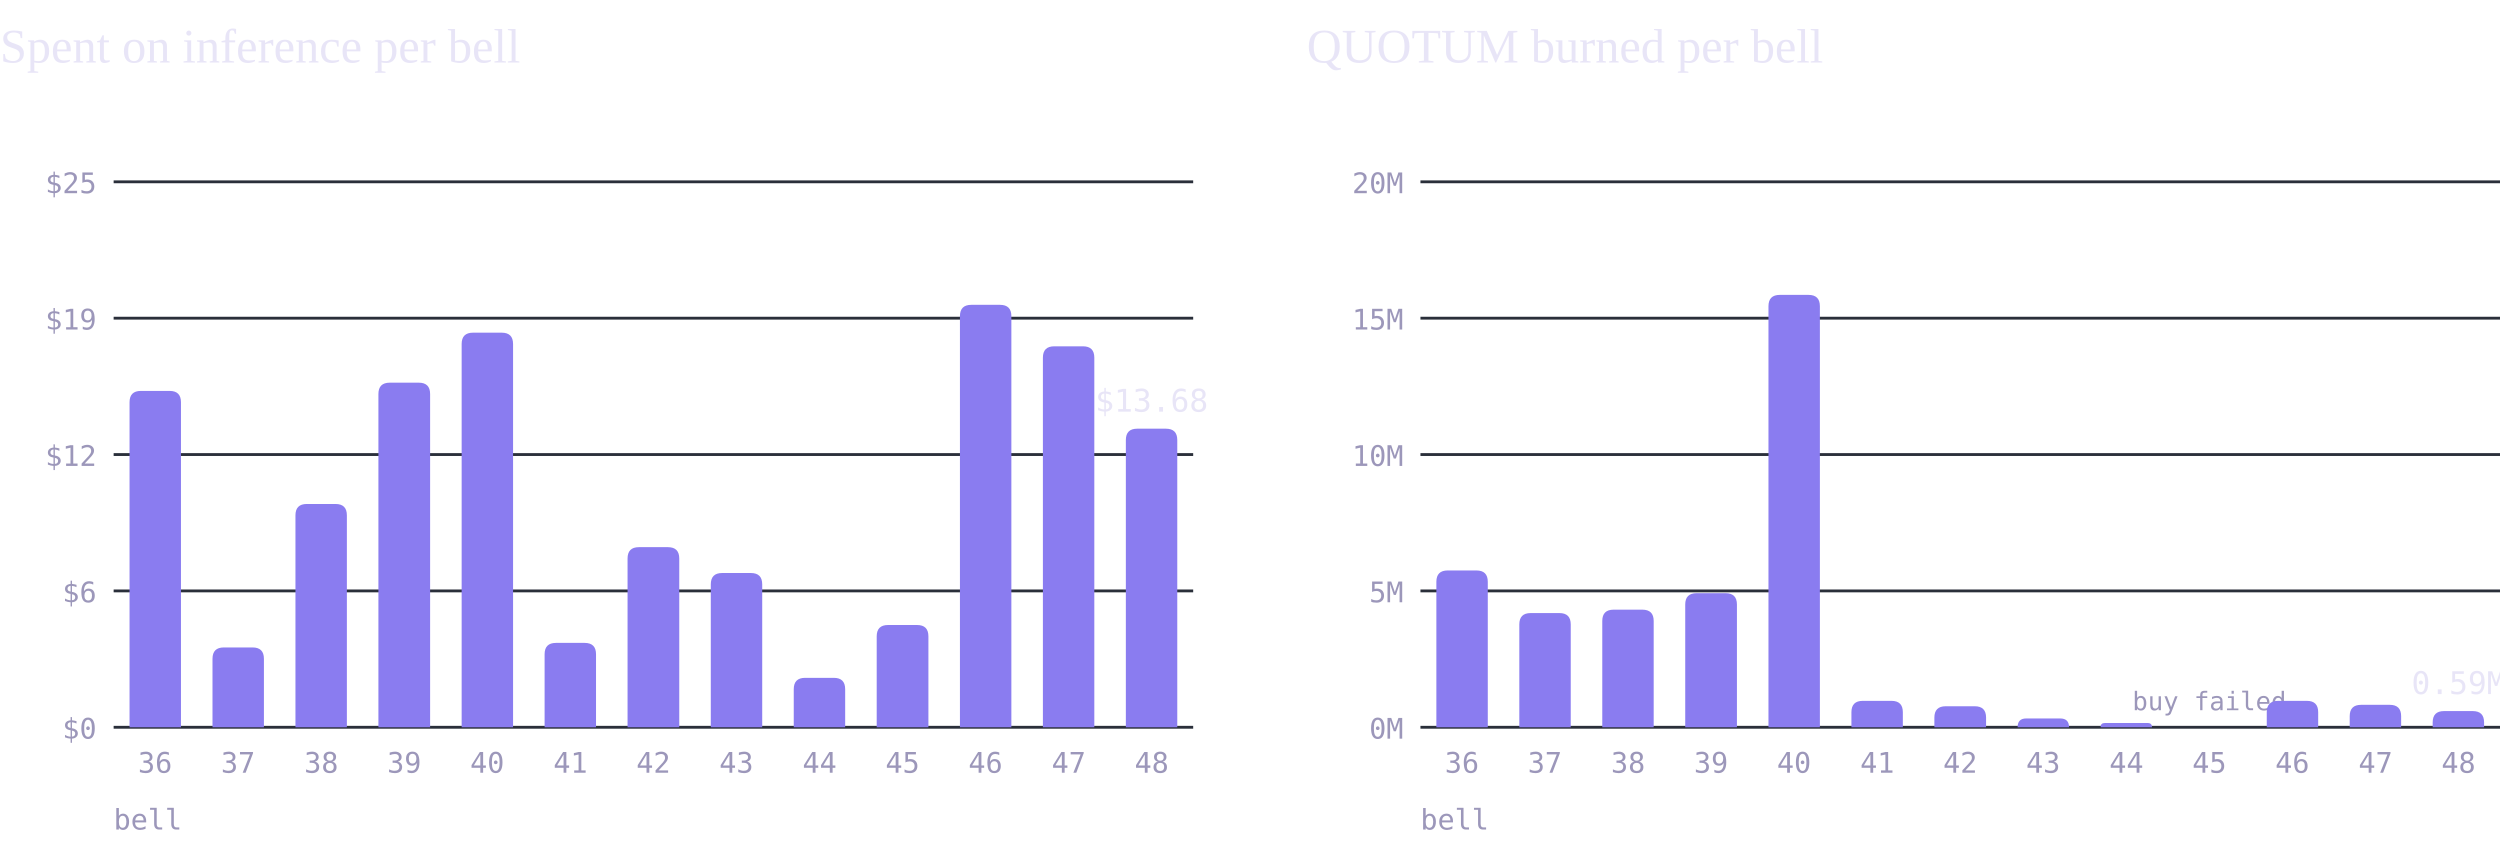
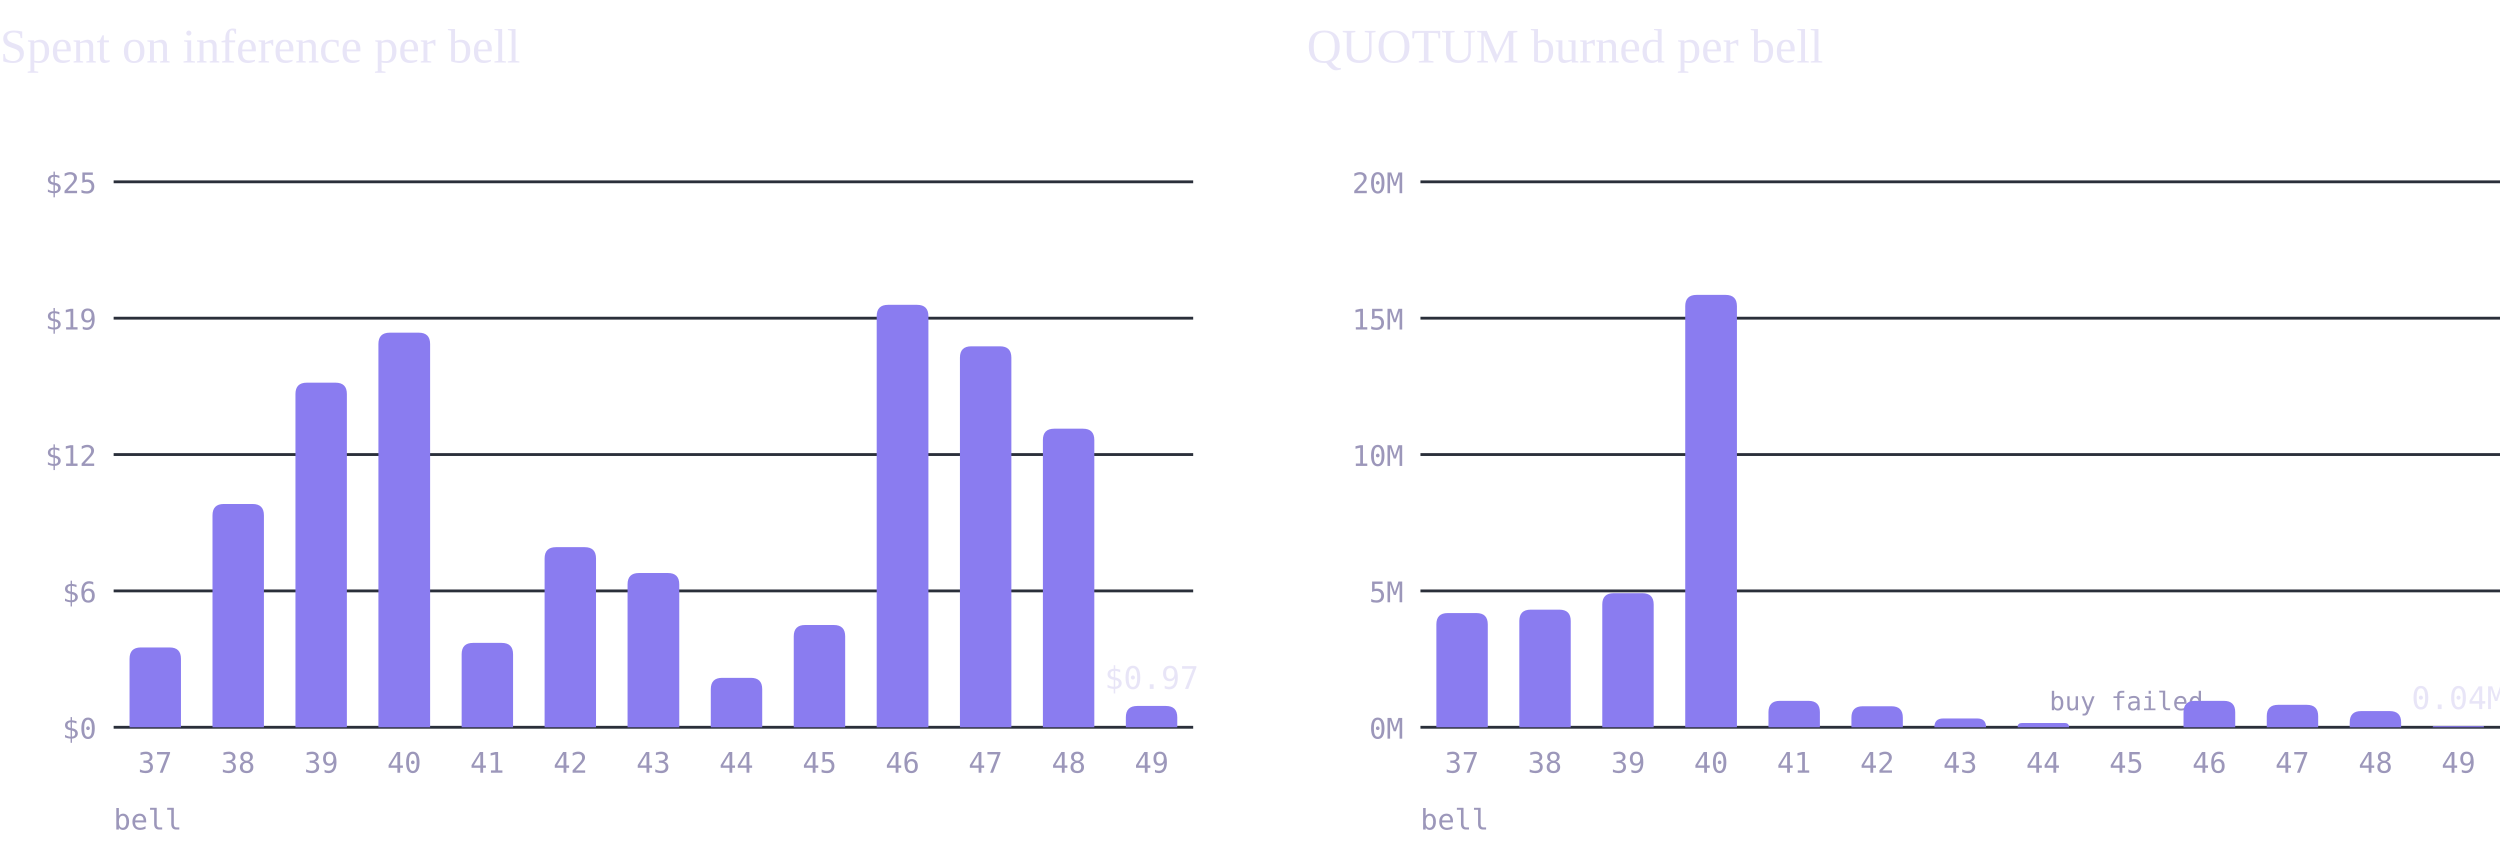
- <svg xmlns="http://www.w3.org/2000/svg" viewBox="0 0 880 300" width="880" height="300" role="img" aria-label="quotum bells 1 to 48: inference spent and QUOTUM burned per bell">
+ <svg xmlns="http://www.w3.org/2000/svg" viewBox="0 0 880 300" width="880" height="300" role="img" aria-label="quotum bells 1 to 49: inference spent and QUOTUM burned per bell">
  <text x="0" y="22" font-family="Georgia,'Times New Roman',serif" font-size="17" fill="#e8e5f7">Spent on inference per bell</text>
  <line x1="40" x2="420" y1="256.0" y2="256.0" stroke="#2a2f3a" stroke-width="1" />
  <text x="34" y="260.0" text-anchor="end" font-family="ui-monospace,SFMono-Regular,Menlo,monospace" font-size="10" fill="#9c97ba">$0</text>
  <line x1="40" x2="420" y1="208.0" y2="208.0" stroke="#2a2f3a" stroke-width="1" />
  <text x="34" y="212.0" text-anchor="end" font-family="ui-monospace,SFMono-Regular,Menlo,monospace" font-size="10" fill="#9c97ba">$6</text>
  <line x1="40" x2="420" y1="160.0" y2="160.0" stroke="#2a2f3a" stroke-width="1" />
  <text x="34" y="164.0" text-anchor="end" font-family="ui-monospace,SFMono-Regular,Menlo,monospace" font-size="10" fill="#9c97ba">$12</text>
  <line x1="40" x2="420" y1="112.0" y2="112.0" stroke="#2a2f3a" stroke-width="1" />
  <text x="34" y="116.0" text-anchor="end" font-family="ui-monospace,SFMono-Regular,Menlo,monospace" font-size="10" fill="#9c97ba">$19</text>
  <line x1="40" x2="420" y1="64.0" y2="64.0" stroke="#2a2f3a" stroke-width="1" />
  <text x="34" y="68.0" text-anchor="end" font-family="ui-monospace,SFMono-Regular,Menlo,monospace" font-size="10" fill="#9c97ba">$25</text>
-   <path d="M45.6,256.0 V141.6 Q45.6,137.6 49.6,137.6 H59.7 Q63.7,137.6 63.7,141.6 V256.0 Z" fill="#8a7cf0" />
-   <text x="54.6" y="272" text-anchor="middle" font-family="ui-monospace,SFMono-Regular,Menlo,monospace" font-size="10" fill="#9c97ba">36</text>
-   <path d="M74.8,256.0 V231.9 Q74.8,227.9 78.8,227.9 H88.9 Q92.9,227.9 92.9,231.9 V256.0 Z" fill="#8a7cf0" />
-   <text x="83.8" y="272" text-anchor="middle" font-family="ui-monospace,SFMono-Regular,Menlo,monospace" font-size="10" fill="#9c97ba">37</text>
-   <path d="M104.0,256.0 V181.4 Q104.0,177.4 108.0,177.4 H118.1 Q122.1,177.4 122.1,181.4 V256.0 Z" fill="#8a7cf0" />
-   <text x="113.1" y="272" text-anchor="middle" font-family="ui-monospace,SFMono-Regular,Menlo,monospace" font-size="10" fill="#9c97ba">38</text>
-   <path d="M133.2,256.0 V138.7 Q133.2,134.7 137.2,134.7 H147.4 Q151.4,134.7 151.4,138.7 V256.0 Z" fill="#8a7cf0" />
-   <text x="142.3" y="272" text-anchor="middle" font-family="ui-monospace,SFMono-Regular,Menlo,monospace" font-size="10" fill="#9c97ba">39</text>
-   <path d="M162.5,256.0 V121.1 Q162.5,117.1 166.5,117.1 H176.6 Q180.6,117.1 180.6,121.1 V256.0 Z" fill="#8a7cf0" />
-   <text x="171.5" y="272" text-anchor="middle" font-family="ui-monospace,SFMono-Regular,Menlo,monospace" font-size="10" fill="#9c97ba">40</text>
-   <path d="M191.7,256.0 V230.3 Q191.7,226.3 195.7,226.3 H205.8 Q209.8,226.3 209.8,230.3 V256.0 Z" fill="#8a7cf0" />
-   <text x="200.8" y="272" text-anchor="middle" font-family="ui-monospace,SFMono-Regular,Menlo,monospace" font-size="10" fill="#9c97ba">41</text>
-   <path d="M220.9,256.0 V196.6 Q220.9,192.6 224.9,192.6 H235.1 Q239.1,192.6 239.1,196.6 V256.0 Z" fill="#8a7cf0" />
-   <text x="230.0" y="272" text-anchor="middle" font-family="ui-monospace,SFMono-Regular,Menlo,monospace" font-size="10" fill="#9c97ba">42</text>
-   <path d="M250.2,256.0 V205.7 Q250.2,201.7 254.2,201.7 H264.3 Q268.3,201.7 268.3,205.7 V256.0 Z" fill="#8a7cf0" />
-   <text x="259.2" y="272" text-anchor="middle" font-family="ui-monospace,SFMono-Regular,Menlo,monospace" font-size="10" fill="#9c97ba">43</text>
-   <path d="M279.4,256.0 V242.6 Q279.4,238.6 283.4,238.6 H293.5 Q297.5,238.6 297.5,242.6 V256.0 Z" fill="#8a7cf0" />
-   <text x="288.5" y="272" text-anchor="middle" font-family="ui-monospace,SFMono-Regular,Menlo,monospace" font-size="10" fill="#9c97ba">44</text>
-   <path d="M308.6,256.0 V224.0 Q308.6,220.0 312.6,220.0 H322.8 Q326.8,220.0 326.8,224.0 V256.0 Z" fill="#8a7cf0" />
-   <text x="317.7" y="272" text-anchor="middle" font-family="ui-monospace,SFMono-Regular,Menlo,monospace" font-size="10" fill="#9c97ba">45</text>
-   <path d="M337.9,256.0 V111.3 Q337.9,107.3 341.9,107.3 H352.0 Q356.0,107.3 356.0,111.3 V256.0 Z" fill="#8a7cf0" />
-   <text x="346.9" y="272" text-anchor="middle" font-family="ui-monospace,SFMono-Regular,Menlo,monospace" font-size="10" fill="#9c97ba">46</text>
-   <path d="M367.1,256.0 V125.9 Q367.1,121.9 371.1,121.9 H381.2 Q385.2,121.9 385.2,125.9 V256.0 Z" fill="#8a7cf0" />
-   <text x="376.2" y="272" text-anchor="middle" font-family="ui-monospace,SFMono-Regular,Menlo,monospace" font-size="10" fill="#9c97ba">47</text>
-   <path d="M396.3,256.0 V154.9 Q396.3,150.9 400.3,150.9 H410.4 Q414.4,150.9 414.4,154.9 V256.0 Z" fill="#8a7cf0" />
-   <text x="405.4" y="272" text-anchor="middle" font-family="ui-monospace,SFMono-Regular,Menlo,monospace" font-size="10" fill="#9c97ba">48</text>
-   <text x="405.4" y="144.9" text-anchor="middle" font-family="ui-monospace,SFMono-Regular,Menlo,monospace" font-size="11" fill="#e8e5f7">$13.68</text>
+   <path d="M45.6,256.0 V231.9 Q45.6,227.9 49.6,227.9 H59.7 Q63.7,227.9 63.7,231.9 V256.0 Z" fill="#8a7cf0" />
+   <text x="54.6" y="272" text-anchor="middle" font-family="ui-monospace,SFMono-Regular,Menlo,monospace" font-size="10" fill="#9c97ba">37</text>
+   <path d="M74.8,256.0 V181.4 Q74.8,177.4 78.8,177.4 H88.9 Q92.9,177.4 92.9,181.4 V256.0 Z" fill="#8a7cf0" />
+   <text x="83.8" y="272" text-anchor="middle" font-family="ui-monospace,SFMono-Regular,Menlo,monospace" font-size="10" fill="#9c97ba">38</text>
+   <path d="M104.0,256.0 V138.7 Q104.0,134.7 108.0,134.7 H118.1 Q122.1,134.7 122.1,138.7 V256.0 Z" fill="#8a7cf0" />
+   <text x="113.1" y="272" text-anchor="middle" font-family="ui-monospace,SFMono-Regular,Menlo,monospace" font-size="10" fill="#9c97ba">39</text>
+   <path d="M133.2,256.0 V121.1 Q133.2,117.1 137.2,117.1 H147.4 Q151.4,117.1 151.4,121.1 V256.0 Z" fill="#8a7cf0" />
+   <text x="142.3" y="272" text-anchor="middle" font-family="ui-monospace,SFMono-Regular,Menlo,monospace" font-size="10" fill="#9c97ba">40</text>
+   <path d="M162.5,256.0 V230.3 Q162.5,226.3 166.5,226.3 H176.6 Q180.6,226.3 180.6,230.3 V256.0 Z" fill="#8a7cf0" />
+   <text x="171.5" y="272" text-anchor="middle" font-family="ui-monospace,SFMono-Regular,Menlo,monospace" font-size="10" fill="#9c97ba">41</text>
+   <path d="M191.7,256.0 V196.6 Q191.7,192.6 195.7,192.6 H205.8 Q209.8,192.6 209.8,196.6 V256.0 Z" fill="#8a7cf0" />
+   <text x="200.8" y="272" text-anchor="middle" font-family="ui-monospace,SFMono-Regular,Menlo,monospace" font-size="10" fill="#9c97ba">42</text>
+   <path d="M220.9,256.0 V205.7 Q220.9,201.7 224.9,201.7 H235.1 Q239.1,201.7 239.1,205.7 V256.0 Z" fill="#8a7cf0" />
+   <text x="230.0" y="272" text-anchor="middle" font-family="ui-monospace,SFMono-Regular,Menlo,monospace" font-size="10" fill="#9c97ba">43</text>
+   <path d="M250.2,256.0 V242.6 Q250.2,238.6 254.2,238.6 H264.3 Q268.3,238.6 268.3,242.6 V256.0 Z" fill="#8a7cf0" />
+   <text x="259.2" y="272" text-anchor="middle" font-family="ui-monospace,SFMono-Regular,Menlo,monospace" font-size="10" fill="#9c97ba">44</text>
+   <path d="M279.4,256.0 V224.0 Q279.4,220.0 283.4,220.0 H293.5 Q297.5,220.0 297.5,224.0 V256.0 Z" fill="#8a7cf0" />
+   <text x="288.5" y="272" text-anchor="middle" font-family="ui-monospace,SFMono-Regular,Menlo,monospace" font-size="10" fill="#9c97ba">45</text>
+   <path d="M308.6,256.0 V111.3 Q308.6,107.3 312.6,107.3 H322.8 Q326.8,107.3 326.8,111.3 V256.0 Z" fill="#8a7cf0" />
+   <text x="317.7" y="272" text-anchor="middle" font-family="ui-monospace,SFMono-Regular,Menlo,monospace" font-size="10" fill="#9c97ba">46</text>
+   <path d="M337.9,256.0 V125.9 Q337.9,121.9 341.9,121.9 H352.0 Q356.0,121.9 356.0,125.9 V256.0 Z" fill="#8a7cf0" />
+   <text x="346.9" y="272" text-anchor="middle" font-family="ui-monospace,SFMono-Regular,Menlo,monospace" font-size="10" fill="#9c97ba">47</text>
+   <path d="M367.1,256.0 V154.9 Q367.1,150.9 371.1,150.9 H381.2 Q385.2,150.9 385.2,154.9 V256.0 Z" fill="#8a7cf0" />
+   <text x="376.2" y="272" text-anchor="middle" font-family="ui-monospace,SFMono-Regular,Menlo,monospace" font-size="10" fill="#9c97ba">48</text>
+   <path d="M396.3,256.0 V252.5 Q396.3,248.5 400.3,248.5 H410.4 Q414.4,248.5 414.4,252.5 V256.0 Z" fill="#8a7cf0" />
+   <text x="405.4" y="272" text-anchor="middle" font-family="ui-monospace,SFMono-Regular,Menlo,monospace" font-size="10" fill="#9c97ba">49</text>
+   <text x="405.4" y="242.5" text-anchor="middle" font-family="ui-monospace,SFMono-Regular,Menlo,monospace" font-size="11" fill="#e8e5f7">$0.97</text>
  <text x="40" y="292" font-family="ui-monospace,SFMono-Regular,Menlo,monospace" font-size="10" fill="#9c97ba">bell</text>
  <text x="460" y="22" font-family="Georgia,'Times New Roman',serif" font-size="17" fill="#e8e5f7">QUOTUM burned per bell</text>
  <line x1="500" x2="880" y1="256.0" y2="256.0" stroke="#2a2f3a" stroke-width="1" />
  <text x="494" y="260.0" text-anchor="end" font-family="ui-monospace,SFMono-Regular,Menlo,monospace" font-size="10" fill="#9c97ba">0M</text>
  <line x1="500" x2="880" y1="208.0" y2="208.0" stroke="#2a2f3a" stroke-width="1" />
  <text x="494" y="212.0" text-anchor="end" font-family="ui-monospace,SFMono-Regular,Menlo,monospace" font-size="10" fill="#9c97ba">5M</text>
  <line x1="500" x2="880" y1="160.0" y2="160.0" stroke="#2a2f3a" stroke-width="1" />
  <text x="494" y="164.0" text-anchor="end" font-family="ui-monospace,SFMono-Regular,Menlo,monospace" font-size="10" fill="#9c97ba">10M</text>
  <line x1="500" x2="880" y1="112.0" y2="112.0" stroke="#2a2f3a" stroke-width="1" />
  <text x="494" y="116.0" text-anchor="end" font-family="ui-monospace,SFMono-Regular,Menlo,monospace" font-size="10" fill="#9c97ba">15M</text>
  <line x1="500" x2="880" y1="64.0" y2="64.0" stroke="#2a2f3a" stroke-width="1" />
  <text x="494" y="68.0" text-anchor="end" font-family="ui-monospace,SFMono-Regular,Menlo,monospace" font-size="10" fill="#9c97ba">20M</text>
-   <path d="M505.6,256.0 V204.8 Q505.6,200.8 509.6,200.8 H519.7 Q523.7,200.8 523.7,204.8 V256.0 Z" fill="#8a7cf0" />
-   <text x="514.6" y="272" text-anchor="middle" font-family="ui-monospace,SFMono-Regular,Menlo,monospace" font-size="10" fill="#9c97ba">36</text>
-   <path d="M534.8,256.0 V219.8 Q534.8,215.8 538.8,215.8 H548.9 Q552.9,215.8 552.9,219.8 V256.0 Z" fill="#8a7cf0" />
-   <text x="543.8" y="272" text-anchor="middle" font-family="ui-monospace,SFMono-Regular,Menlo,monospace" font-size="10" fill="#9c97ba">37</text>
-   <path d="M564.0,256.0 V218.6 Q564.0,214.6 568.0,214.6 H578.1 Q582.1,214.6 582.1,218.6 V256.0 Z" fill="#8a7cf0" />
-   <text x="573.1" y="272" text-anchor="middle" font-family="ui-monospace,SFMono-Regular,Menlo,monospace" font-size="10" fill="#9c97ba">38</text>
-   <path d="M593.2,256.0 V212.8 Q593.2,208.8 597.2,208.8 H607.4 Q611.4,208.8 611.4,212.8 V256.0 Z" fill="#8a7cf0" />
-   <text x="602.3" y="272" text-anchor="middle" font-family="ui-monospace,SFMono-Regular,Menlo,monospace" font-size="10" fill="#9c97ba">39</text>
-   <path d="M622.5,256.0 V107.8 Q622.5,103.8 626.5,103.8 H636.6 Q640.6,103.8 640.6,107.8 V256.0 Z" fill="#8a7cf0" />
-   <text x="631.5" y="272" text-anchor="middle" font-family="ui-monospace,SFMono-Regular,Menlo,monospace" font-size="10" fill="#9c97ba">40</text>
-   <path d="M651.7,256.0 V250.7 Q651.7,246.7 655.7,246.7 H665.8 Q669.8,246.7 669.8,250.7 V256.0 Z" fill="#8a7cf0" />
-   <text x="660.8" y="272" text-anchor="middle" font-family="ui-monospace,SFMono-Regular,Menlo,monospace" font-size="10" fill="#9c97ba">41</text>
-   <path d="M680.9,256.0 V252.6 Q680.9,248.6 684.9,248.6 H695.1 Q699.1,248.6 699.1,252.6 V256.0 Z" fill="#8a7cf0" />
-   <text x="690.0" y="272" text-anchor="middle" font-family="ui-monospace,SFMono-Regular,Menlo,monospace" font-size="10" fill="#9c97ba">42</text>
-   <path d="M710.2,256.0 V256.0 Q710.2,252.9 713.2,252.9 H725.2 Q728.3,252.9 728.3,256.0 V256.0 Z" fill="#8a7cf0" />
-   <text x="719.2" y="272" text-anchor="middle" font-family="ui-monospace,SFMono-Regular,Menlo,monospace" font-size="10" fill="#9c97ba">43</text>
-   <path d="M739.4,256.0 V256.0 Q739.4,254.5 740.9,254.5 H756.0 Q757.5,254.5 757.5,256.0 V256.0 Z" fill="#8a7cf0" />
-   <text x="748.5" y="272" text-anchor="middle" font-family="ui-monospace,SFMono-Regular,Menlo,monospace" font-size="10" fill="#9c97ba">44</text>
-   <text x="777.7" y="272" text-anchor="middle" font-family="ui-monospace,SFMono-Regular,Menlo,monospace" font-size="10" fill="#9c97ba">45</text>
-   <text x="777.7" y="250" text-anchor="middle" font-family="ui-monospace,SFMono-Regular,Menlo,monospace" font-size="9" fill="#9c97ba">buy failed</text>
-   <path d="M797.9,256.0 V250.7 Q797.9,246.7 801.9,246.7 H812.0 Q816.0,246.7 816.0,250.7 V256.0 Z" fill="#8a7cf0" />
-   <text x="806.9" y="272" text-anchor="middle" font-family="ui-monospace,SFMono-Regular,Menlo,monospace" font-size="10" fill="#9c97ba">46</text>
-   <path d="M827.1,256.0 V252.1 Q827.1,248.1 831.1,248.1 H841.2 Q845.2,248.1 845.2,252.1 V256.0 Z" fill="#8a7cf0" />
-   <text x="836.2" y="272" text-anchor="middle" font-family="ui-monospace,SFMono-Regular,Menlo,monospace" font-size="10" fill="#9c97ba">47</text>
-   <path d="M856.3,256.0 V254.3 Q856.3,250.3 860.3,250.3 H870.4 Q874.4,250.3 874.4,254.3 V256.0 Z" fill="#8a7cf0" />
-   <text x="865.4" y="272" text-anchor="middle" font-family="ui-monospace,SFMono-Regular,Menlo,monospace" font-size="10" fill="#9c97ba">48</text>
-   <text x="865.4" y="244.3" text-anchor="middle" font-family="ui-monospace,SFMono-Regular,Menlo,monospace" font-size="11" fill="#e8e5f7">0.59M</text>
+   <path d="M505.6,256.0 V219.8 Q505.6,215.8 509.6,215.8 H519.7 Q523.7,215.8 523.7,219.8 V256.0 Z" fill="#8a7cf0" />
+   <text x="514.6" y="272" text-anchor="middle" font-family="ui-monospace,SFMono-Regular,Menlo,monospace" font-size="10" fill="#9c97ba">37</text>
+   <path d="M534.8,256.0 V218.6 Q534.8,214.6 538.8,214.6 H548.9 Q552.9,214.6 552.9,218.6 V256.0 Z" fill="#8a7cf0" />
+   <text x="543.8" y="272" text-anchor="middle" font-family="ui-monospace,SFMono-Regular,Menlo,monospace" font-size="10" fill="#9c97ba">38</text>
+   <path d="M564.0,256.0 V212.8 Q564.0,208.8 568.0,208.8 H578.1 Q582.1,208.8 582.1,212.8 V256.0 Z" fill="#8a7cf0" />
+   <text x="573.1" y="272" text-anchor="middle" font-family="ui-monospace,SFMono-Regular,Menlo,monospace" font-size="10" fill="#9c97ba">39</text>
+   <path d="M593.2,256.0 V107.8 Q593.2,103.8 597.2,103.8 H607.4 Q611.4,103.8 611.4,107.8 V256.0 Z" fill="#8a7cf0" />
+   <text x="602.3" y="272" text-anchor="middle" font-family="ui-monospace,SFMono-Regular,Menlo,monospace" font-size="10" fill="#9c97ba">40</text>
+   <path d="M622.5,256.0 V250.7 Q622.5,246.7 626.5,246.7 H636.6 Q640.6,246.7 640.6,250.7 V256.0 Z" fill="#8a7cf0" />
+   <text x="631.5" y="272" text-anchor="middle" font-family="ui-monospace,SFMono-Regular,Menlo,monospace" font-size="10" fill="#9c97ba">41</text>
+   <path d="M651.7,256.0 V252.6 Q651.7,248.6 655.7,248.6 H665.8 Q669.8,248.6 669.8,252.6 V256.0 Z" fill="#8a7cf0" />
+   <text x="660.8" y="272" text-anchor="middle" font-family="ui-monospace,SFMono-Regular,Menlo,monospace" font-size="10" fill="#9c97ba">42</text>
+   <path d="M680.9,256.0 V256.0 Q680.9,252.9 684.0,252.9 H696.0 Q699.1,252.9 699.1,256.0 V256.0 Z" fill="#8a7cf0" />
+   <text x="690.0" y="272" text-anchor="middle" font-family="ui-monospace,SFMono-Regular,Menlo,monospace" font-size="10" fill="#9c97ba">43</text>
+   <path d="M710.2,256.0 V256.0 Q710.2,254.5 711.7,254.5 H726.8 Q728.3,254.5 728.3,256.0 V256.0 Z" fill="#8a7cf0" />
+   <text x="719.2" y="272" text-anchor="middle" font-family="ui-monospace,SFMono-Regular,Menlo,monospace" font-size="10" fill="#9c97ba">44</text>
+   <text x="748.5" y="272" text-anchor="middle" font-family="ui-monospace,SFMono-Regular,Menlo,monospace" font-size="10" fill="#9c97ba">45</text>
+   <text x="748.5" y="250" text-anchor="middle" font-family="ui-monospace,SFMono-Regular,Menlo,monospace" font-size="9" fill="#9c97ba">buy failed</text>
+   <path d="M768.6,256.0 V250.7 Q768.6,246.7 772.6,246.7 H782.8 Q786.8,246.7 786.8,250.7 V256.0 Z" fill="#8a7cf0" />
+   <text x="777.7" y="272" text-anchor="middle" font-family="ui-monospace,SFMono-Regular,Menlo,monospace" font-size="10" fill="#9c97ba">46</text>
+   <path d="M797.9,256.0 V252.1 Q797.9,248.1 801.9,248.1 H812.0 Q816.0,248.1 816.0,252.1 V256.0 Z" fill="#8a7cf0" />
+   <text x="806.9" y="272" text-anchor="middle" font-family="ui-monospace,SFMono-Regular,Menlo,monospace" font-size="10" fill="#9c97ba">47</text>
+   <path d="M827.1,256.0 V254.3 Q827.1,250.3 831.1,250.3 H841.2 Q845.2,250.3 845.2,254.3 V256.0 Z" fill="#8a7cf0" />
+   <text x="836.2" y="272" text-anchor="middle" font-family="ui-monospace,SFMono-Regular,Menlo,monospace" font-size="10" fill="#9c97ba">48</text>
+   <path d="M856.3,256.0 V256.0 Q856.3,255.6 856.7,255.6 H874.1 Q874.4,255.6 874.4,256.0 V256.0 Z" fill="#8a7cf0" />
+   <text x="865.4" y="272" text-anchor="middle" font-family="ui-monospace,SFMono-Regular,Menlo,monospace" font-size="10" fill="#9c97ba">49</text>
+   <text x="865.4" y="249.6" text-anchor="middle" font-family="ui-monospace,SFMono-Regular,Menlo,monospace" font-size="11" fill="#e8e5f7">0.04M</text>
  <text x="500" y="292" font-family="ui-monospace,SFMono-Regular,Menlo,monospace" font-size="10" fill="#9c97ba">bell</text>
</svg>
